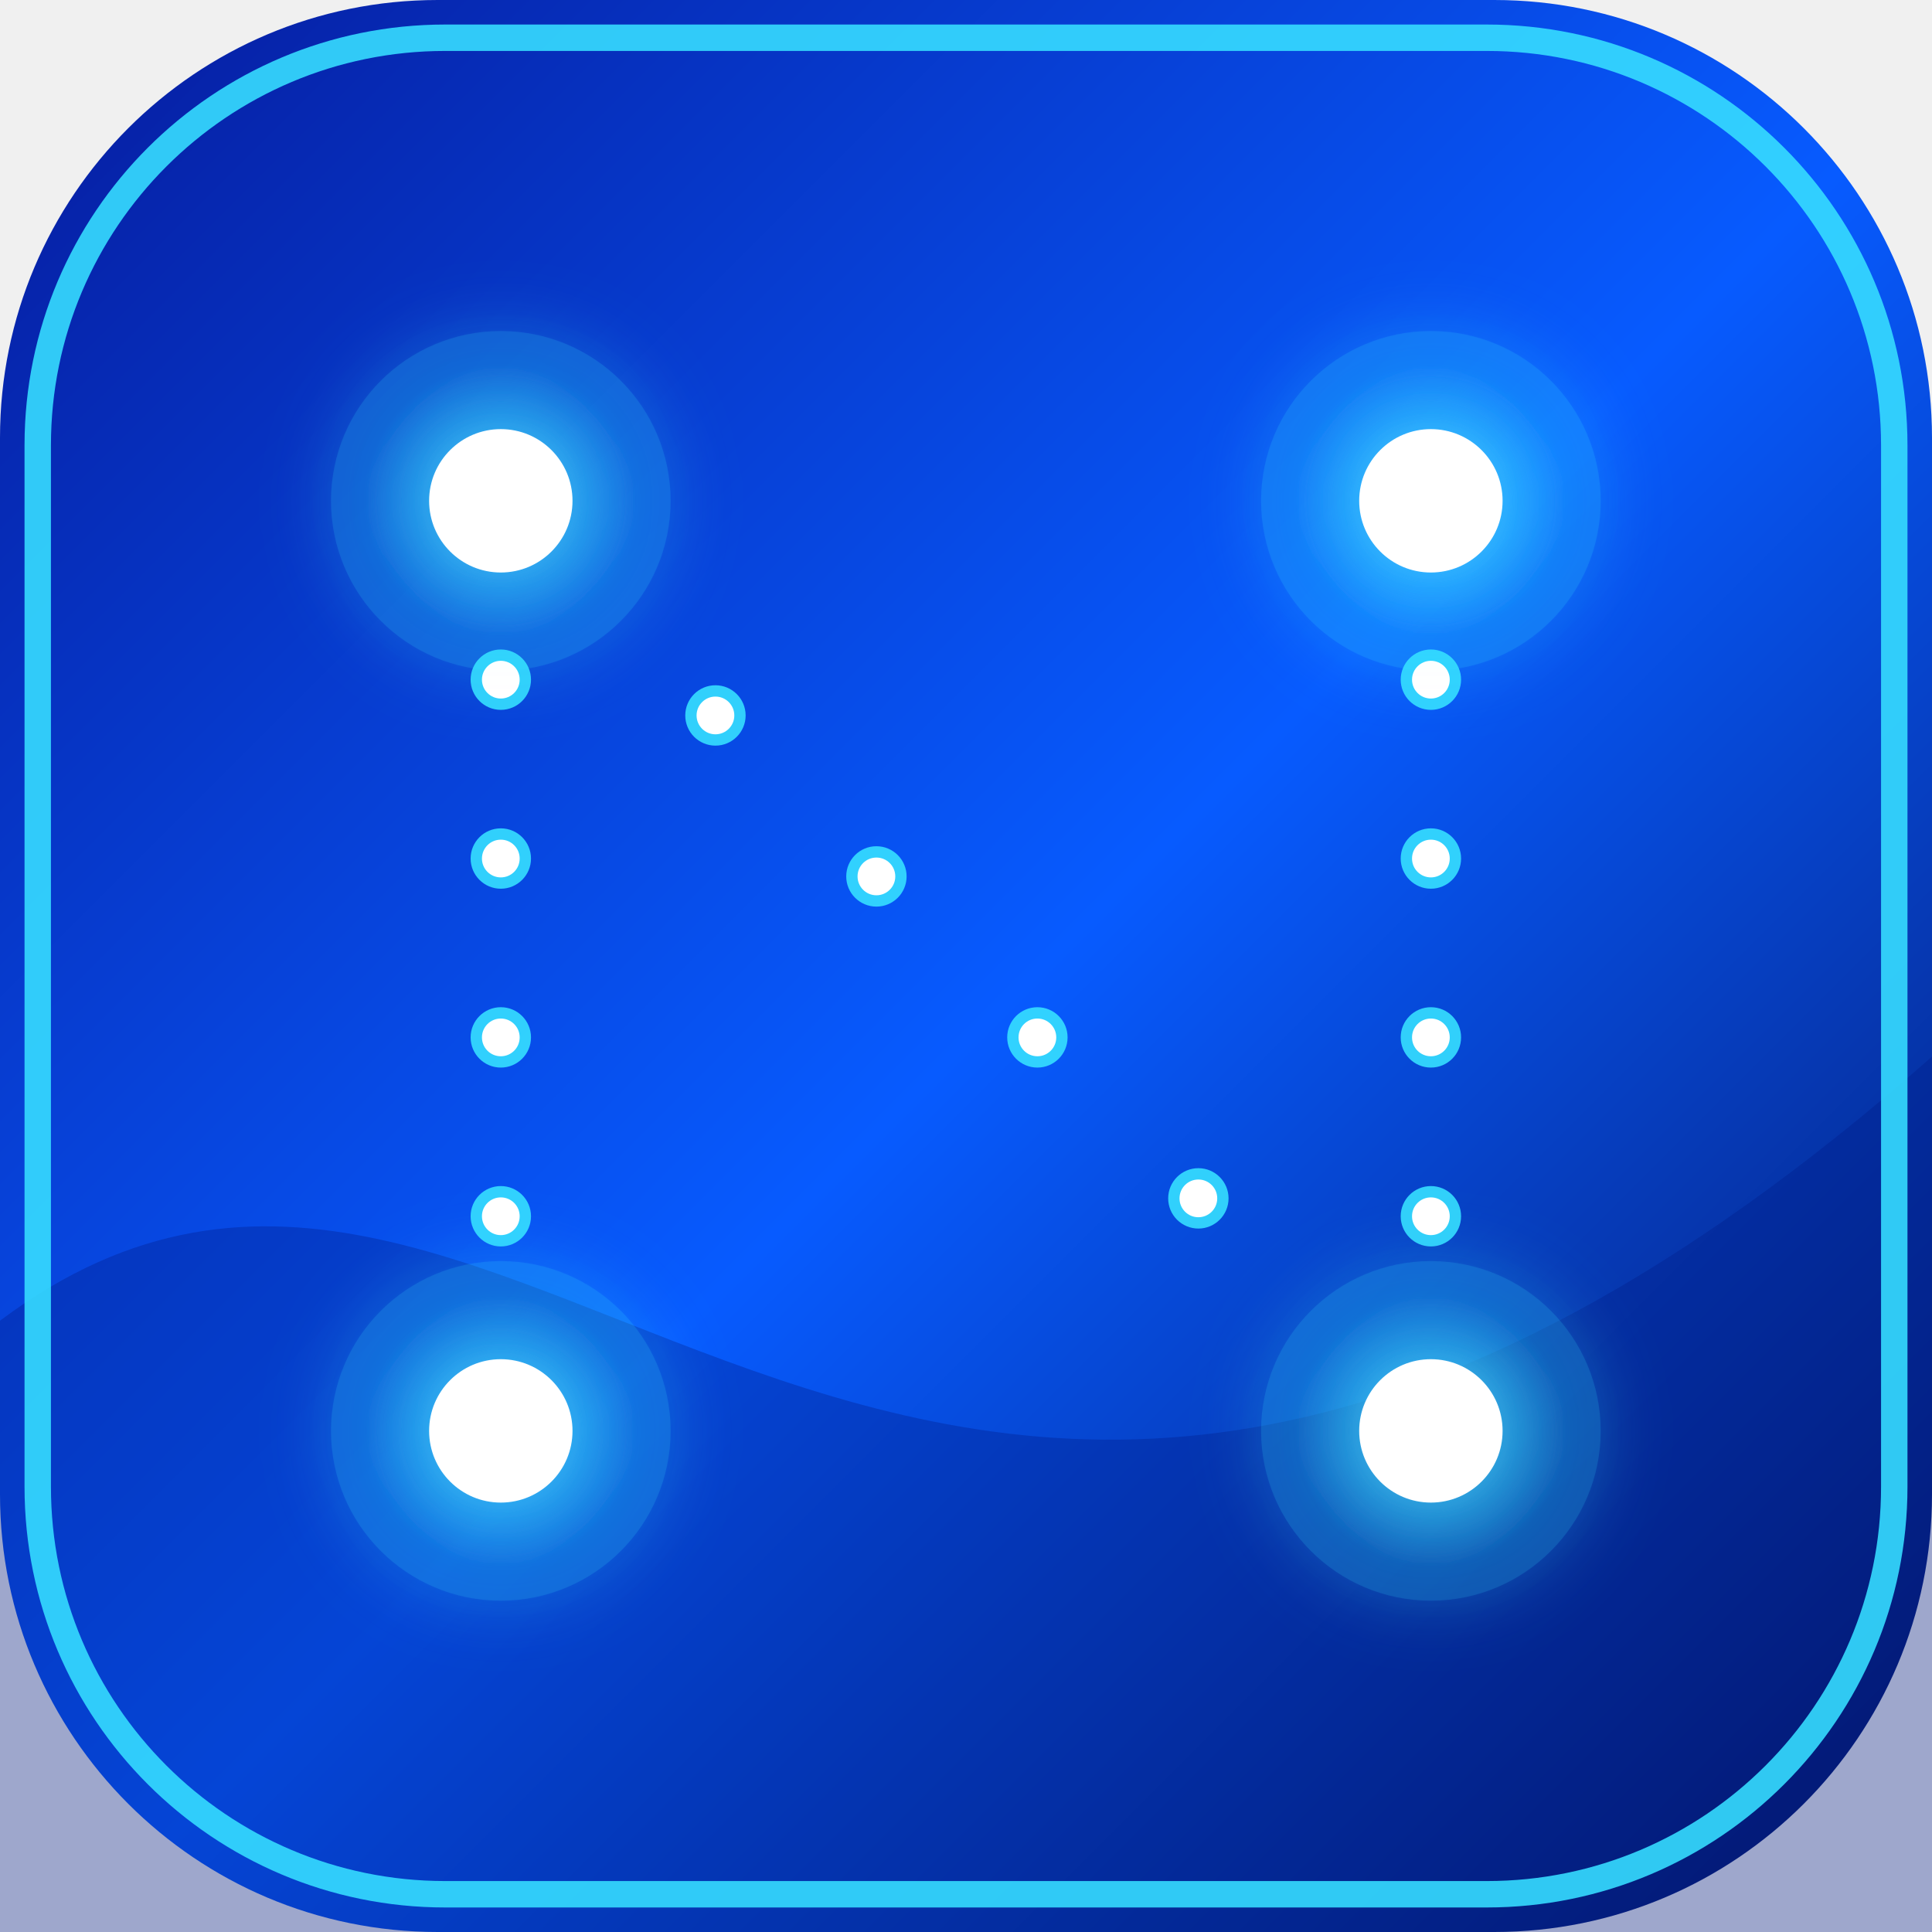
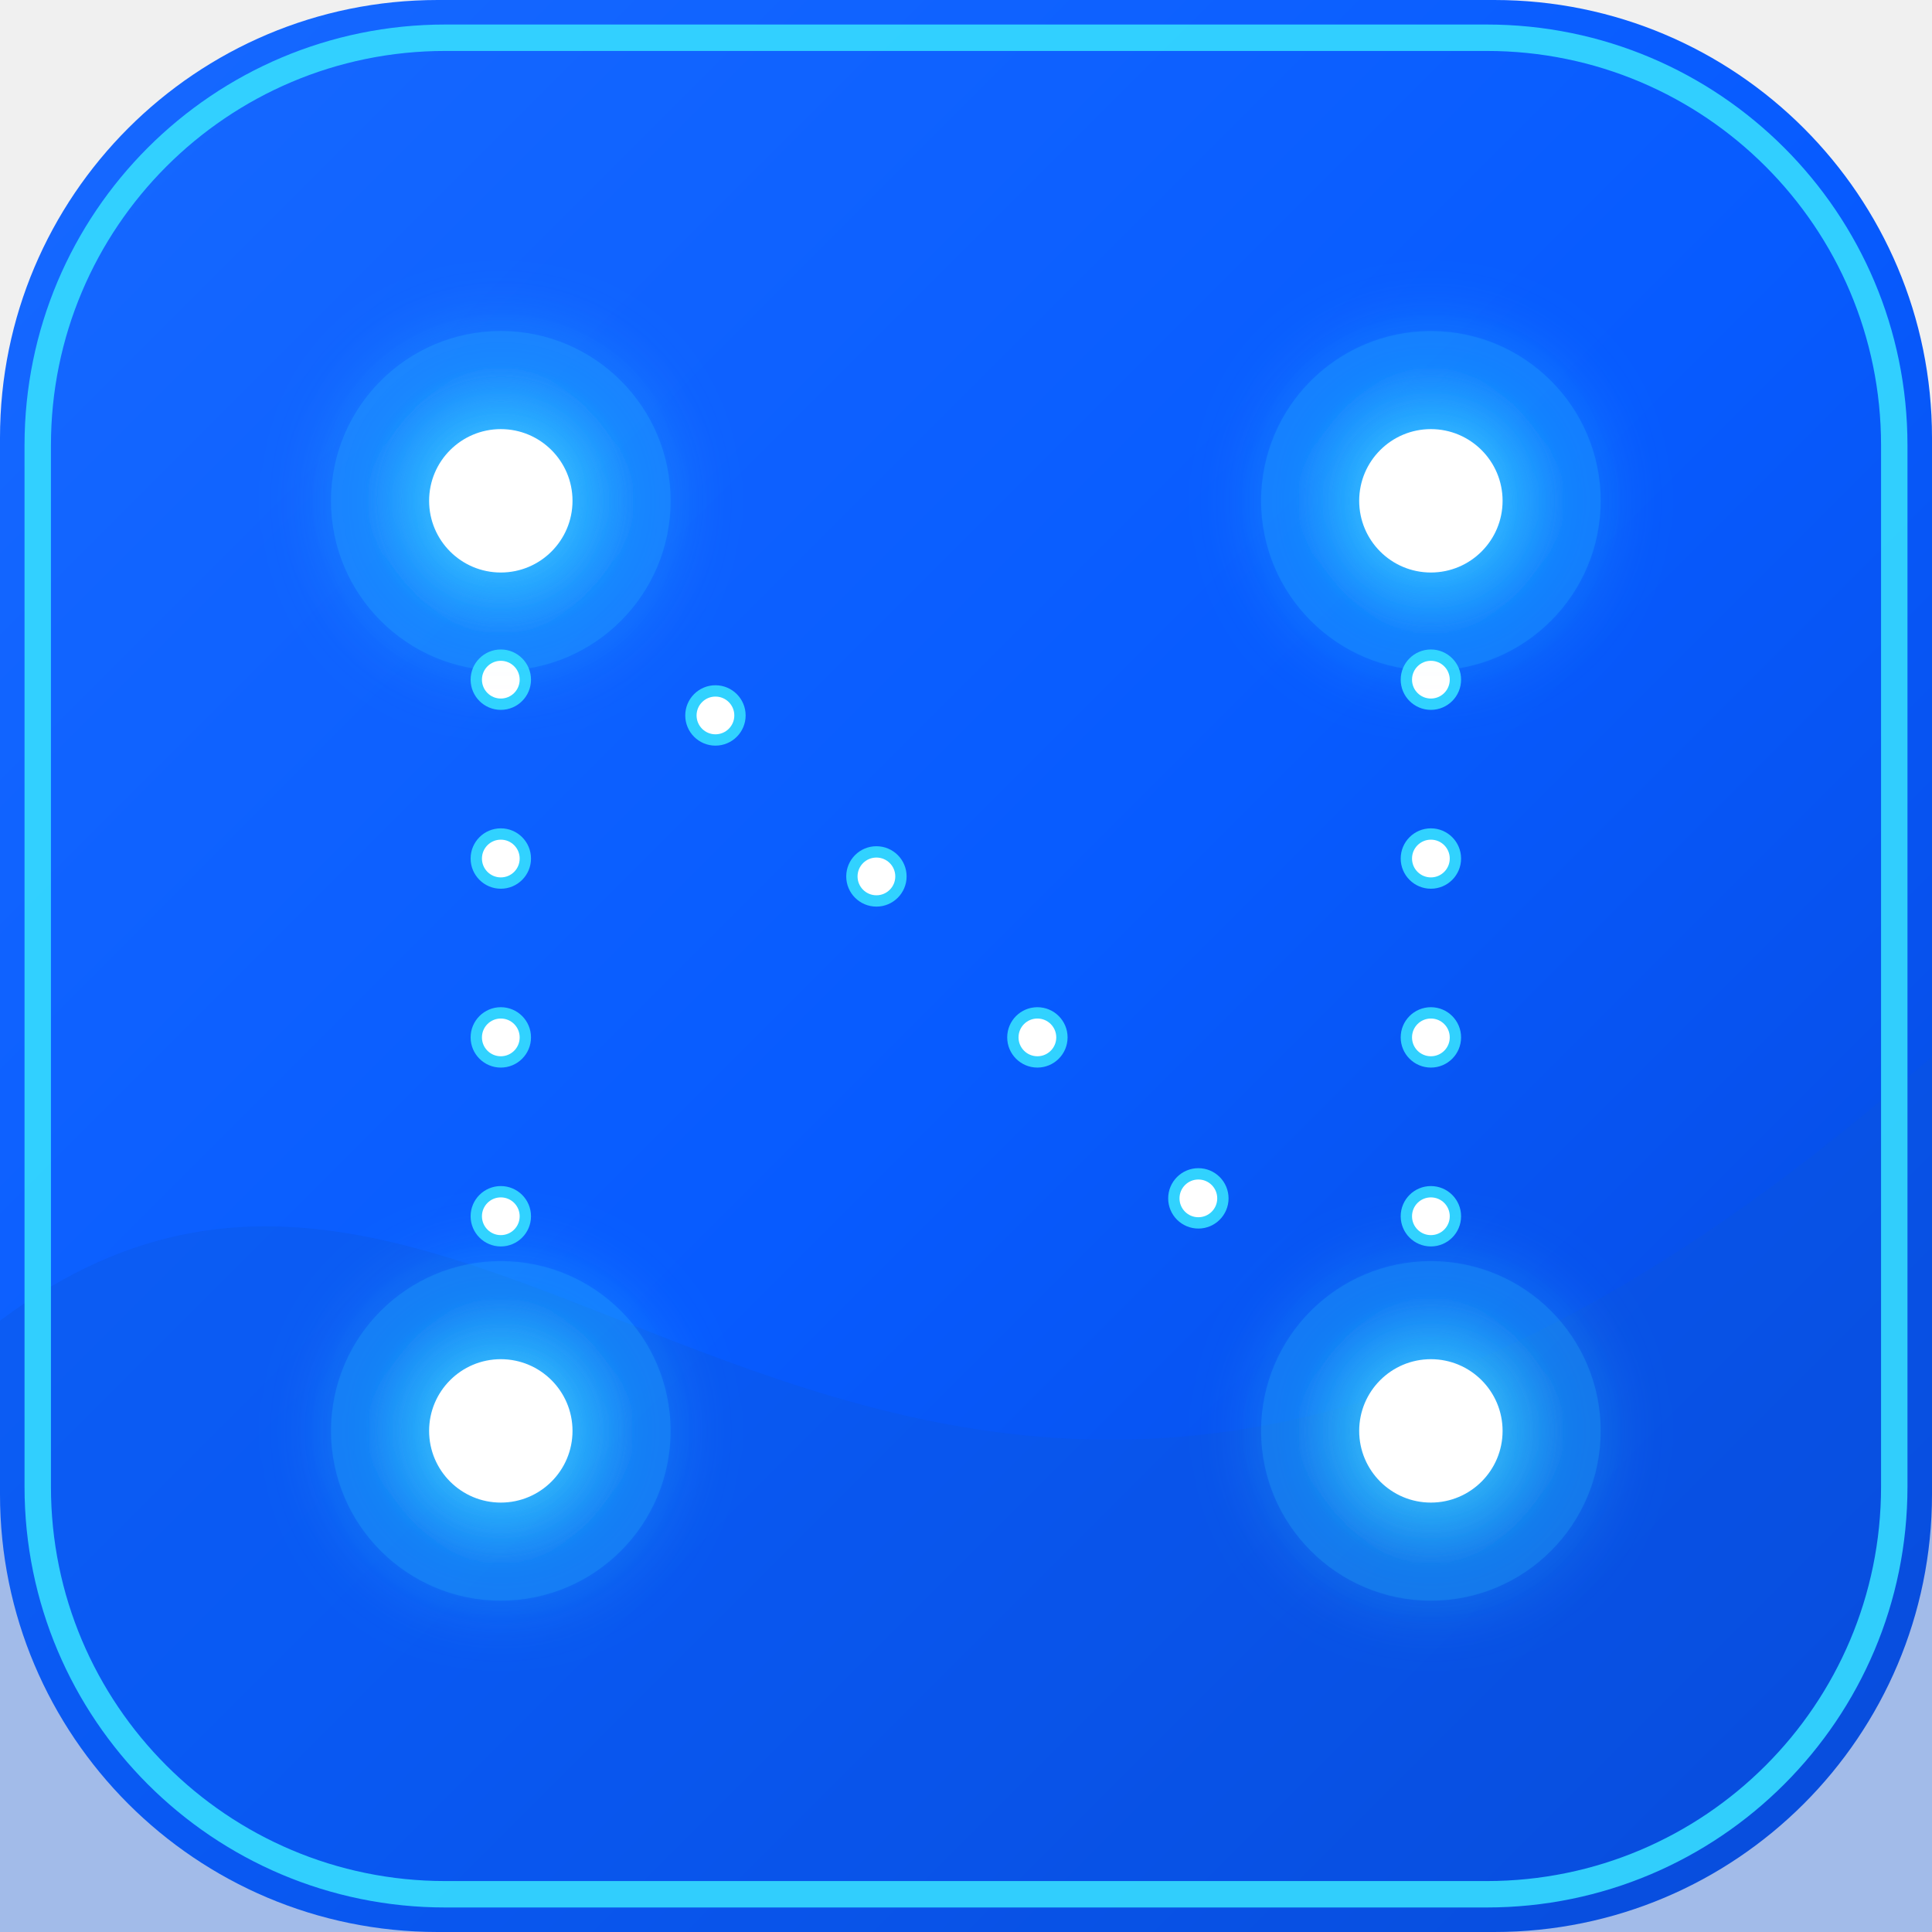
<svg xmlns="http://www.w3.org/2000/svg" viewBox="0 0 512 512">
  <defs>
    <linearGradient id="bg" x1="0" y1="0" x2="1" y2="1">
-       <stop stop-color="#061a9c" />
+       <stop stop-color="#1769ff" />
      <stop offset=".52" stop-color="#075bff" />
-       <stop offset="1" stop-color="#04105a" />
+       <stop offset="1" stop-color="#0647d9" />
    </linearGradient>
    <radialGradient id="shine">
      <stop stop-color="#fff" stop-opacity=".9" />
      <stop offset=".35" stop-color="#35dfff" stop-opacity=".42" />
      <stop offset="1" stop-color="#35dfff" stop-opacity="0" />
    </radialGradient>
    <filter id="glow" x="-100%" y="-100%" width="300%" height="300%">
      <feGaussianBlur stdDeviation="9" result="b" />
      <feMerge>
        <feMergeNode in="b" />
        <feMergeNode in="SourceGraphic" />
      </feMerge>
    </filter>
  </defs>
  <rect width="512" height="512" rx="116" fill="url(#bg)" />
-   <path d="M0 350 C140 245 240 520 512 280 V512 H0Z" fill="#001a88" opacity=".34" />
+   <path d="M0 350 C140 245 240 520 512 280 V512 H0Z" fill="#0b54dc" opacity=".34" />
  <rect x="10" y="10" width="492" height="492" rx="108" fill="none" stroke="#35dcff" stroke-width="7" opacity=".9" />
  <g fill="#35dfff" opacity=".26" filter="url(#glow)">
    <circle cx="132.72" cy="379.2" r="45" />
    <circle cx="132.72" cy="132.72" r="45" />
    <circle cx="379.2" cy="379.2" r="45" />
    <circle cx="379.2" cy="132.72" r="45" />
  </g>
  <g fill="#35dfff" opacity=".9">
    <circle cx="132.72" cy="322.32" r="8" />
    <circle cx="132.72" cy="274.92" r="8" />
    <circle cx="132.72" cy="227.52" r="8" />
    <circle cx="132.72" cy="180.12" r="8" />
    <circle cx="189.6" cy="189.6" r="8" />
    <circle cx="232.26" cy="232.26" r="8" />
    <circle cx="274.92" cy="274.92" r="8" />
    <circle cx="317.58" cy="317.58" r="8" />
    <circle cx="379.2" cy="322.32" r="8" />
    <circle cx="379.2" cy="274.92" r="8" />
    <circle cx="379.2" cy="227.52" r="8" />
    <circle cx="379.2" cy="180.12" r="8" />
  </g>
  <g fill="#fff">
    <circle cx="132.72" cy="322.32" r="5" />
    <circle cx="132.72" cy="274.92" r="5" />
    <circle cx="132.72" cy="227.52" r="5" />
    <circle cx="132.72" cy="180.12" r="5" />
    <circle cx="189.6" cy="189.6" r="5" />
    <circle cx="232.26" cy="232.26" r="5" />
    <circle cx="274.92" cy="274.92" r="5" />
    <circle cx="317.58" cy="317.58" r="5" />
    <circle cx="379.2" cy="322.32" r="5" />
    <circle cx="379.2" cy="274.92" r="5" />
    <circle cx="379.2" cy="227.52" r="5" />
    <circle cx="379.2" cy="180.12" r="5" />
  </g>
  <g filter="url(#glow)">
    <circle cx="132.72" cy="379.2" r="36" fill="url(#shine)" />
    <circle cx="132.72" cy="132.72" r="36" fill="url(#shine)" />
    <circle cx="379.2" cy="379.2" r="36" fill="url(#shine)" />
    <circle cx="379.2" cy="132.72" r="36" fill="url(#shine)" />
  </g>
  <g fill="#fff">
    <circle cx="132.72" cy="379.2" r="19" />
    <circle cx="132.72" cy="132.72" r="19" />
    <circle cx="379.2" cy="379.2" r="19" />
    <circle cx="379.2" cy="132.72" r="19" />
  </g>
</svg>
